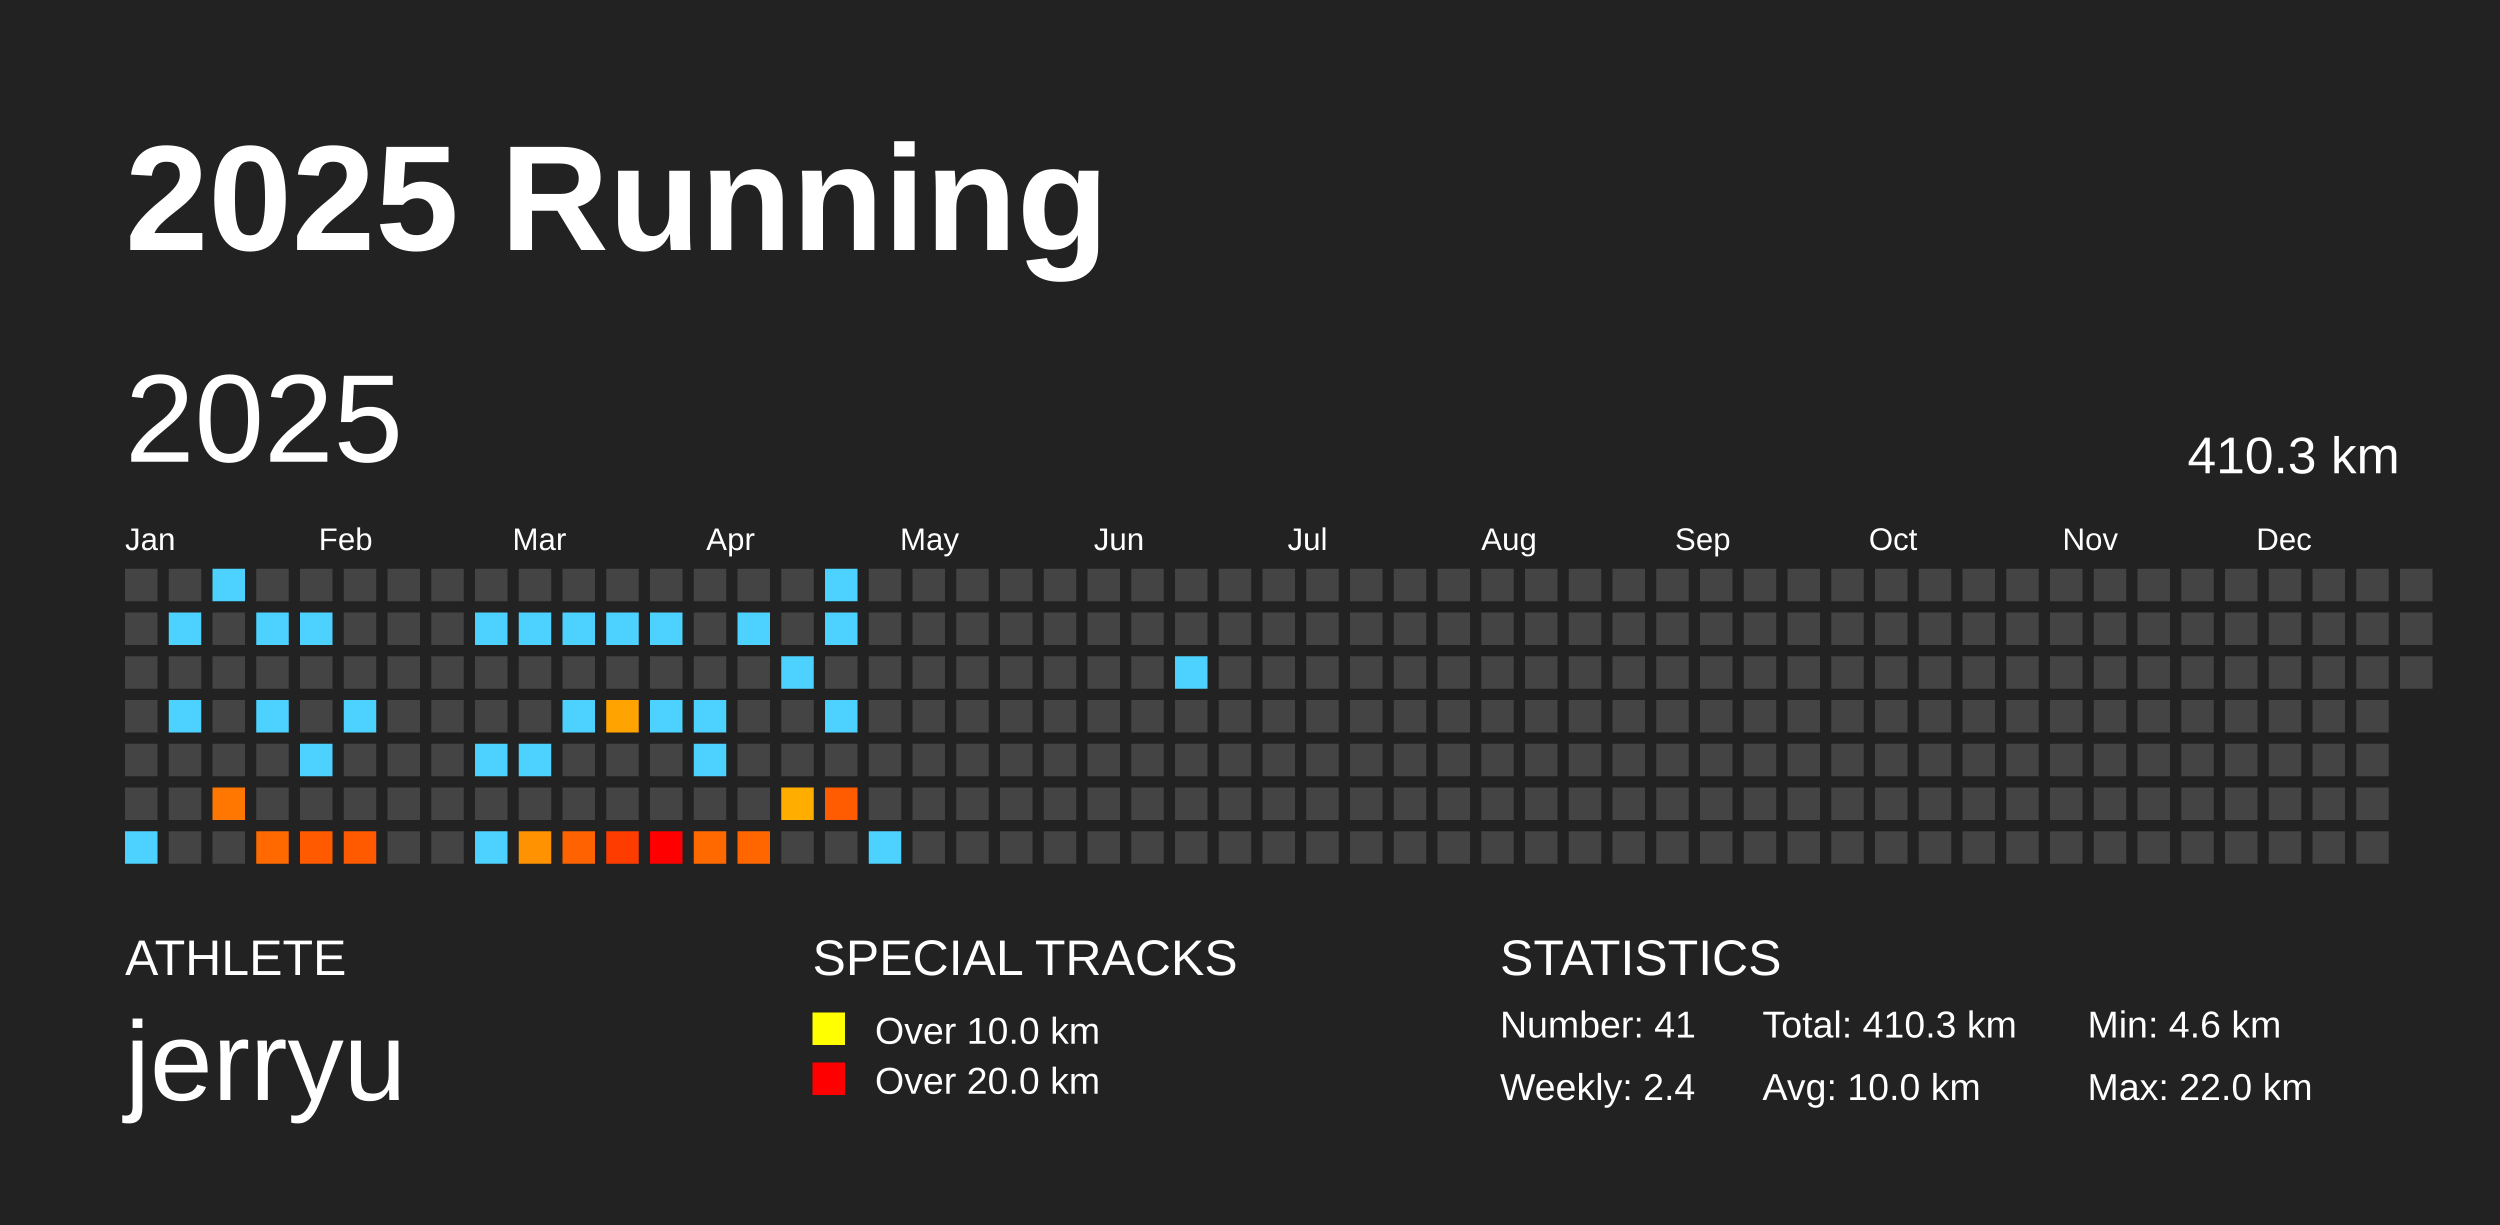
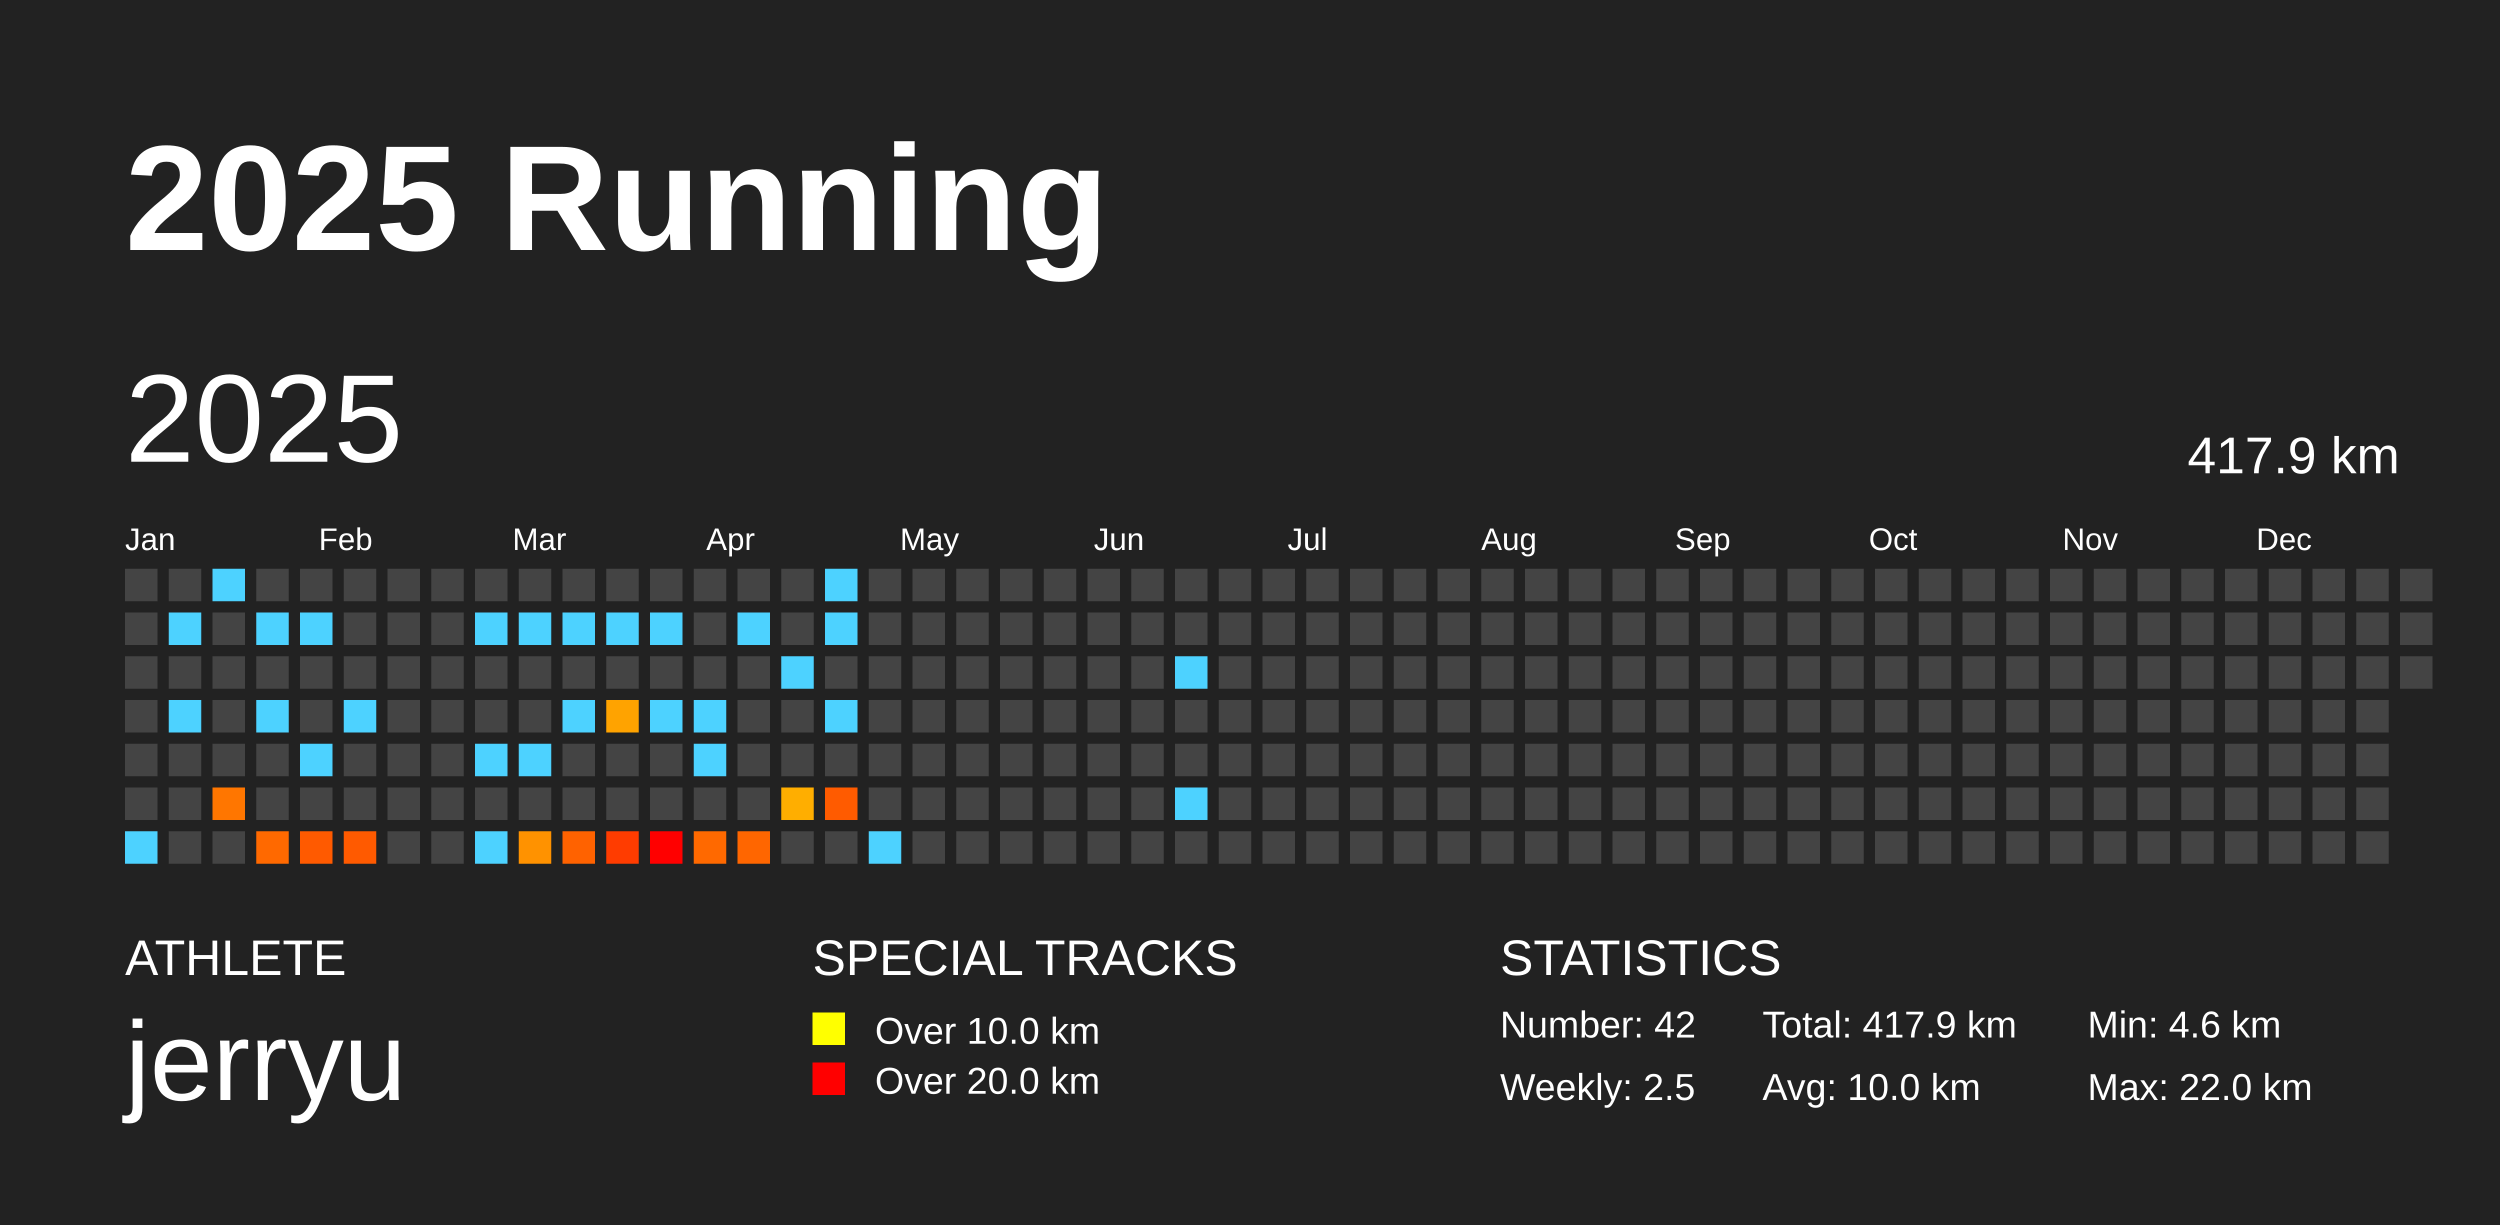
<svg xmlns="http://www.w3.org/2000/svg" baseProfile="full" height="98mm" version="1.1" viewBox="0,0,200,98" width="200mm">
  <defs />
  <rect fill="#222222" height="98" width="200" x="0" y="0" />
  <text fill="#FFFFFF" style="font-size:12px; font-family:Arial; font-weight:bold;" x="10" y="20">2025 Running</text>
  <text fill="#FFFFFF" style="font-size:4px; font-family:Arial" x="10" y="78">ATHLETE</text>
  <text fill="#FFFFFF" style="font-size:9px; font-family:Arial" x="10" y="88">jerryu</text>
  <text fill="#FFFFFF" style="font-size:4px; font-family:Arial" x="65" y="78">SPECIAL TRACKS</text>
  <rect fill="yellow" height="2.6" width="2.6" x="65" y="81" />
  <text fill="#FFFFFF" style="font-size:3px; font-family:Arial" x="70" y="83.5">Over 10.0 km</text>
  <rect fill="red" height="2.6" width="2.6" x="65" y="85" />
  <text fill="#FFFFFF" style="font-size:3px; font-family:Arial" x="70" y="87.5">Over 20.0 km</text>
  <text fill="#FFFFFF" style="font-size:4px; font-family:Arial" x="120" y="78">STATISTICS</text>
-   <text fill="#FFFFFF" style="font-size:3px; font-family:Arial" x="120" y="83">Number: 41</text>
-   <text fill="#FFFFFF" style="font-size:3px; font-family:Arial" x="120" y="88">Weekly: 2.4</text>
-   <text fill="#FFFFFF" style="font-size:3px; font-family:Arial" x="141" y="83">Total: 410.3 km</text>
+   <text fill="#FFFFFF" style="font-size:3px; font-family:Arial" x="120" y="83">Number: 42</text>
+   <text fill="#FFFFFF" style="font-size:3px; font-family:Arial" x="120" y="88">Weekly: 2.5</text>
+   <text fill="#FFFFFF" style="font-size:3px; font-family:Arial" x="141" y="83">Total: 417.9 km</text>
  <text fill="#FFFFFF" style="font-size:3px; font-family:Arial" x="141" y="88">Avg: 10.0 km</text>
  <text fill="#FFFFFF" style="font-size:3px; font-family:Arial" x="167" y="83">Min: 4.6 km</text>
  <text fill="#FFFFFF" style="font-size:3px; font-family:Arial" x="167" y="88">Max: 22.0 km</text>
  <text dominant-baseline="hanging" fill="#FFFFFF" style="font-size:10.0px; font-family:Arial;" x="10" y="30">2025</text>
-   <text dominant-baseline="hanging" fill="#FFFFFF" style="font-size:4.125px; font-family:Arial;" x="175" y="35">410.3 km</text>
+   <text dominant-baseline="hanging" fill="#FFFFFF" style="font-size:4.125px; font-family:Arial;" x="175" y="35">417.9 km</text>
  <text fill="#FFFFFF" style="font-size:2.5px; font-family:Arial" x="10.0" y="44">Jan</text>
  <text fill="#FFFFFF" style="font-size:2.5px; font-family:Arial" x="25.5" y="44">Feb</text>
  <text fill="#FFFFFF" style="font-size:2.5px; font-family:Arial" x="41.0" y="44">Mar</text>
  <text fill="#FFFFFF" style="font-size:2.5px; font-family:Arial" x="56.5" y="44">Apr</text>
  <text fill="#FFFFFF" style="font-size:2.5px; font-family:Arial" x="72.0" y="44">May</text>
  <text fill="#FFFFFF" style="font-size:2.5px; font-family:Arial" x="87.5" y="44">Jun</text>
  <text fill="#FFFFFF" style="font-size:2.5px; font-family:Arial" x="103.0" y="44">Jul</text>
  <text fill="#FFFFFF" style="font-size:2.5px; font-family:Arial" x="118.5" y="44">Aug</text>
  <text fill="#FFFFFF" style="font-size:2.5px; font-family:Arial" x="134.0" y="44">Sep</text>
  <text fill="#FFFFFF" style="font-size:2.5px; font-family:Arial" x="149.5" y="44">Oct</text>
  <text fill="#FFFFFF" style="font-size:2.5px; font-family:Arial" x="165.0" y="44">Nov</text>
  <text fill="#FFFFFF" style="font-size:2.5px; font-family:Arial" x="180.5" y="44">Dec</text>
  <rect fill="#444444" height="2.6" width="2.6" x="10.0" y="45.5" />
  <rect fill="#444444" height="2.6" width="2.6" x="10.0" y="49.0" />
  <rect fill="#444444" height="2.6" width="2.6" x="10.0" y="52.5" />
  <rect fill="#444444" height="2.6" width="2.6" x="10.0" y="56.0" />
  <rect fill="#444444" height="2.6" width="2.6" x="10.0" y="59.5" />
  <rect fill="#444444" height="2.6" width="2.6" x="10.0" y="63.0" />
  <rect fill="#4dd2ff" height="2.6" width="2.6" x="10.0" y="66.5" />
  <rect fill="#444444" height="2.6" width="2.6" x="13.5" y="45.5" />
  <rect fill="#4dd2ff" height="2.6" width="2.6" x="13.5" y="49.0" />
  <rect fill="#444444" height="2.6" width="2.6" x="13.5" y="52.5" />
  <rect fill="#4dd2ff" height="2.6" width="2.6" x="13.5" y="56.0" />
  <rect fill="#444444" height="2.6" width="2.6" x="13.5" y="59.5" />
  <rect fill="#444444" height="2.6" width="2.6" x="13.5" y="63.0" />
  <rect fill="#444444" height="2.6" width="2.6" x="13.5" y="66.5" />
  <rect fill="#4dd2ff" height="2.6" width="2.6" x="17.0" y="45.5" />
  <rect fill="#444444" height="2.6" width="2.6" x="17.0" y="49.0" />
  <rect fill="#444444" height="2.6" width="2.6" x="17.0" y="52.5" />
  <rect fill="#444444" height="2.6" width="2.6" x="17.0" y="56.0" />
  <rect fill="#444444" height="2.6" width="2.6" x="17.0" y="59.5" />
  <rect fill="#ff7600" height="2.6" width="2.6" x="17.0" y="63.0" />
  <rect fill="#444444" height="2.6" width="2.6" x="17.0" y="66.5" />
  <rect fill="#444444" height="2.6" width="2.6" x="20.5" y="45.5" />
  <rect fill="#4dd2ff" height="2.6" width="2.6" x="20.5" y="49.0" />
  <rect fill="#444444" height="2.6" width="2.6" x="20.5" y="52.5" />
  <rect fill="#4dd2ff" height="2.6" width="2.6" x="20.5" y="56.0" />
  <rect fill="#444444" height="2.6" width="2.6" x="20.5" y="59.5" />
  <rect fill="#444444" height="2.6" width="2.6" x="20.5" y="63.0" />
  <rect fill="#ff6900" height="2.6" width="2.6" x="20.5" y="66.5" />
  <rect fill="#444444" height="2.6" width="2.6" x="24.0" y="45.5" />
  <rect fill="#4dd2ff" height="2.6" width="2.6" x="24.0" y="49.0" />
  <rect fill="#444444" height="2.6" width="2.6" x="24.0" y="52.5" />
  <rect fill="#444444" height="2.6" width="2.6" x="24.0" y="56.0" />
  <rect fill="#4dd2ff" height="2.6" width="2.6" x="24.0" y="59.5" />
  <rect fill="#444444" height="2.6" width="2.6" x="24.0" y="63.0" />
  <rect fill="#ff5a00" height="2.6" width="2.6" x="24.0" y="66.5" />
  <rect fill="#444444" height="2.6" width="2.6" x="27.5" y="45.5" />
  <rect fill="#444444" height="2.6" width="2.6" x="27.5" y="49.0" />
  <rect fill="#444444" height="2.6" width="2.6" x="27.5" y="52.5" />
  <rect fill="#4dd2ff" height="2.6" width="2.6" x="27.5" y="56.0" />
  <rect fill="#444444" height="2.6" width="2.6" x="27.5" y="59.5" />
  <rect fill="#444444" height="2.6" width="2.6" x="27.5" y="63.0" />
  <rect fill="#ff5a00" height="2.6" width="2.6" x="27.5" y="66.5" />
  <rect fill="#444444" height="2.6" width="2.6" x="31.0" y="45.5" />
  <rect fill="#444444" height="2.6" width="2.6" x="31.0" y="49.0" />
  <rect fill="#444444" height="2.6" width="2.6" x="31.0" y="52.5" />
  <rect fill="#444444" height="2.6" width="2.6" x="31.0" y="56.0" />
  <rect fill="#444444" height="2.6" width="2.6" x="31.0" y="59.5" />
  <rect fill="#444444" height="2.6" width="2.6" x="31.0" y="63.0" />
  <rect fill="#444444" height="2.6" width="2.6" x="31.0" y="66.5" />
  <rect fill="#444444" height="2.6" width="2.6" x="34.5" y="45.5" />
  <rect fill="#444444" height="2.6" width="2.6" x="34.5" y="49.0" />
  <rect fill="#444444" height="2.6" width="2.6" x="34.5" y="52.5" />
  <rect fill="#444444" height="2.6" width="2.6" x="34.5" y="56.0" />
  <rect fill="#444444" height="2.6" width="2.6" x="34.5" y="59.5" />
  <rect fill="#444444" height="2.6" width="2.6" x="34.5" y="63.0" />
  <rect fill="#444444" height="2.6" width="2.6" x="34.5" y="66.5" />
  <rect fill="#444444" height="2.6" width="2.6" x="38.0" y="45.5" />
  <rect fill="#4dd2ff" height="2.6" width="2.6" x="38.0" y="49.0" />
  <rect fill="#444444" height="2.6" width="2.6" x="38.0" y="52.5" />
  <rect fill="#444444" height="2.6" width="2.6" x="38.0" y="56.0" />
  <rect fill="#4dd2ff" height="2.6" width="2.6" x="38.0" y="59.5" />
  <rect fill="#444444" height="2.6" width="2.6" x="38.0" y="63.0" />
  <rect fill="#4dd2ff" height="2.6" width="2.6" x="38.0" y="66.5" />
  <rect fill="#444444" height="2.6" width="2.6" x="41.5" y="45.5" />
  <rect fill="#4dd2ff" height="2.6" width="2.6" x="41.5" y="49.0" />
  <rect fill="#444444" height="2.6" width="2.6" x="41.5" y="52.5" />
  <rect fill="#444444" height="2.6" width="2.6" x="41.5" y="56.0" />
  <rect fill="#4dd2ff" height="2.6" width="2.6" x="41.5" y="59.5" />
  <rect fill="#444444" height="2.6" width="2.6" x="41.5" y="63.0" />
  <rect fill="#ff9200" height="2.6" width="2.6" x="41.5" y="66.5" />
  <rect fill="#444444" height="2.6" width="2.6" x="45.0" y="45.5" />
  <rect fill="#4dd2ff" height="2.6" width="2.6" x="45.0" y="49.0" />
  <rect fill="#444444" height="2.6" width="2.6" x="45.0" y="52.5" />
  <rect fill="#4dd2ff" height="2.6" width="2.6" x="45.0" y="56.0" />
  <rect fill="#444444" height="2.6" width="2.6" x="45.0" y="59.5" />
  <rect fill="#444444" height="2.6" width="2.6" x="45.0" y="63.0" />
  <rect fill="#ff6200" height="2.6" width="2.6" x="45.0" y="66.5" />
  <rect fill="#444444" height="2.6" width="2.6" x="48.5" y="45.5" />
  <rect fill="#4dd2ff" height="2.6" width="2.6" x="48.5" y="49.0" />
  <rect fill="#444444" height="2.6" width="2.6" x="48.5" y="52.5" />
  <rect fill="#ffa300" height="2.6" width="2.6" x="48.5" y="56.0" />
  <rect fill="#444444" height="2.6" width="2.6" x="48.5" y="59.5" />
  <rect fill="#444444" height="2.6" width="2.6" x="48.5" y="63.0" />
  <rect fill="#ff3c00" height="2.6" width="2.6" x="48.5" y="66.5" />
  <rect fill="#444444" height="2.6" width="2.6" x="52.0" y="45.5" />
  <rect fill="#4dd2ff" height="2.6" width="2.6" x="52.0" y="49.0" />
  <rect fill="#444444" height="2.6" width="2.6" x="52.0" y="52.5" />
  <rect fill="#4dd2ff" height="2.6" width="2.6" x="52.0" y="56.0" />
  <rect fill="#444444" height="2.6" width="2.6" x="52.0" y="59.5" />
  <rect fill="#444444" height="2.6" width="2.6" x="52.0" y="63.0" />
  <rect fill="red" height="2.6" width="2.6" x="52.0" y="66.5" />
  <rect fill="#444444" height="2.6" width="2.6" x="55.5" y="45.5" />
  <rect fill="#444444" height="2.6" width="2.6" x="55.5" y="49.0" />
  <rect fill="#444444" height="2.6" width="2.6" x="55.5" y="52.5" />
  <rect fill="#4dd2ff" height="2.6" width="2.6" x="55.5" y="56.0" />
  <rect fill="#4dd2ff" height="2.6" width="2.6" x="55.5" y="59.5" />
  <rect fill="#444444" height="2.6" width="2.6" x="55.5" y="63.0" />
  <rect fill="#ff6900" height="2.6" width="2.6" x="55.5" y="66.5" />
  <rect fill="#444444" height="2.6" width="2.6" x="59.0" y="45.5" />
  <rect fill="#4dd2ff" height="2.6" width="2.6" x="59.0" y="49.0" />
  <rect fill="#444444" height="2.6" width="2.6" x="59.0" y="52.5" />
  <rect fill="#444444" height="2.6" width="2.6" x="59.0" y="56.0" />
  <rect fill="#444444" height="2.6" width="2.6" x="59.0" y="59.5" />
  <rect fill="#444444" height="2.6" width="2.6" x="59.0" y="63.0" />
  <rect fill="#ff6600" height="2.6" width="2.6" x="59.0" y="66.5" />
  <rect fill="#444444" height="2.6" width="2.6" x="62.5" y="45.5" />
  <rect fill="#444444" height="2.6" width="2.6" x="62.5" y="49.0" />
  <rect fill="#4dd2ff" height="2.6" width="2.6" x="62.5" y="52.5" />
  <rect fill="#444444" height="2.6" width="2.6" x="62.5" y="56.0" />
  <rect fill="#444444" height="2.6" width="2.6" x="62.5" y="59.5" />
  <rect fill="#ffae00" height="2.6" width="2.6" x="62.5" y="63.0" />
  <rect fill="#444444" height="2.6" width="2.6" x="62.5" y="66.5" />
  <rect fill="#4dd2ff" height="2.6" width="2.6" x="66.0" y="45.5" />
  <rect fill="#4dd2ff" height="2.6" width="2.6" x="66.0" y="49.0" />
  <rect fill="#444444" height="2.6" width="2.6" x="66.0" y="52.5" />
  <rect fill="#4dd2ff" height="2.6" width="2.6" x="66.0" y="56.0" />
  <rect fill="#444444" height="2.6" width="2.6" x="66.0" y="59.5" />
  <rect fill="#ff5b00" height="2.6" width="2.6" x="66.0" y="63.0" />
  <rect fill="#444444" height="2.6" width="2.6" x="66.0" y="66.5" />
  <rect fill="#444444" height="2.6" width="2.6" x="69.5" y="45.5" />
  <rect fill="#444444" height="2.6" width="2.6" x="69.5" y="49.0" />
  <rect fill="#444444" height="2.6" width="2.6" x="69.5" y="52.5" />
  <rect fill="#444444" height="2.6" width="2.6" x="69.5" y="56.0" />
  <rect fill="#444444" height="2.6" width="2.6" x="69.5" y="59.5" />
  <rect fill="#444444" height="2.6" width="2.6" x="69.5" y="63.0" />
  <rect fill="#4dd2ff" height="2.6" width="2.6" x="69.5" y="66.5" />
  <rect fill="#444444" height="2.6" width="2.6" x="73.0" y="45.5" />
  <rect fill="#444444" height="2.6" width="2.6" x="73.0" y="49.0" />
  <rect fill="#444444" height="2.6" width="2.6" x="73.0" y="52.5" />
  <rect fill="#444444" height="2.6" width="2.6" x="73.0" y="56.0" />
  <rect fill="#444444" height="2.6" width="2.6" x="73.0" y="59.5" />
  <rect fill="#444444" height="2.6" width="2.6" x="73.0" y="63.0" />
  <rect fill="#444444" height="2.6" width="2.6" x="73.0" y="66.5" />
  <rect fill="#444444" height="2.6" width="2.6" x="76.5" y="45.5" />
  <rect fill="#444444" height="2.6" width="2.6" x="76.5" y="49.0" />
  <rect fill="#444444" height="2.6" width="2.6" x="76.5" y="52.5" />
  <rect fill="#444444" height="2.6" width="2.6" x="76.5" y="56.0" />
  <rect fill="#444444" height="2.6" width="2.6" x="76.5" y="59.5" />
  <rect fill="#444444" height="2.6" width="2.6" x="76.5" y="63.0" />
  <rect fill="#444444" height="2.6" width="2.6" x="76.5" y="66.5" />
  <rect fill="#444444" height="2.6" width="2.6" x="80.0" y="45.5" />
  <rect fill="#444444" height="2.6" width="2.6" x="80.0" y="49.0" />
  <rect fill="#444444" height="2.6" width="2.6" x="80.0" y="52.5" />
  <rect fill="#444444" height="2.6" width="2.6" x="80.0" y="56.0" />
  <rect fill="#444444" height="2.6" width="2.6" x="80.0" y="59.5" />
  <rect fill="#444444" height="2.6" width="2.6" x="80.0" y="63.0" />
  <rect fill="#444444" height="2.6" width="2.6" x="80.0" y="66.5" />
  <rect fill="#444444" height="2.6" width="2.6" x="83.5" y="45.5" />
  <rect fill="#444444" height="2.6" width="2.6" x="83.5" y="49.0" />
  <rect fill="#444444" height="2.6" width="2.6" x="83.5" y="52.5" />
  <rect fill="#444444" height="2.6" width="2.6" x="83.5" y="56.0" />
  <rect fill="#444444" height="2.6" width="2.6" x="83.5" y="59.5" />
  <rect fill="#444444" height="2.6" width="2.6" x="83.5" y="63.0" />
  <rect fill="#444444" height="2.6" width="2.6" x="83.5" y="66.5" />
  <rect fill="#444444" height="2.6" width="2.6" x="87.0" y="45.5" />
  <rect fill="#444444" height="2.6" width="2.6" x="87.0" y="49.0" />
  <rect fill="#444444" height="2.6" width="2.6" x="87.0" y="52.5" />
  <rect fill="#444444" height="2.6" width="2.6" x="87.0" y="56.0" />
  <rect fill="#444444" height="2.6" width="2.6" x="87.0" y="59.5" />
  <rect fill="#444444" height="2.6" width="2.6" x="87.0" y="63.0" />
  <rect fill="#444444" height="2.6" width="2.6" x="87.0" y="66.5" />
  <rect fill="#444444" height="2.6" width="2.6" x="90.5" y="45.5" />
  <rect fill="#444444" height="2.6" width="2.6" x="90.5" y="49.0" />
  <rect fill="#444444" height="2.6" width="2.6" x="90.5" y="52.5" />
  <rect fill="#444444" height="2.6" width="2.6" x="90.5" y="56.0" />
  <rect fill="#444444" height="2.6" width="2.6" x="90.5" y="59.5" />
  <rect fill="#444444" height="2.6" width="2.6" x="90.5" y="63.0" />
  <rect fill="#444444" height="2.6" width="2.6" x="90.5" y="66.5" />
  <rect fill="#444444" height="2.6" width="2.6" x="94.0" y="45.5" />
  <rect fill="#444444" height="2.6" width="2.6" x="94.0" y="49.0" />
  <rect fill="#4dd2ff" height="2.6" width="2.6" x="94.0" y="52.5" />
  <rect fill="#444444" height="2.6" width="2.6" x="94.0" y="56.0" />
  <rect fill="#444444" height="2.6" width="2.6" x="94.0" y="59.5" />
-   <rect fill="#444444" height="2.6" width="2.6" x="94.0" y="63.0" />
+   <rect fill="#4dd2ff" height="2.6" width="2.6" x="94.0" y="63.0" />
  <rect fill="#444444" height="2.6" width="2.6" x="94.0" y="66.5" />
  <rect fill="#444444" height="2.6" width="2.6" x="97.5" y="45.5" />
  <rect fill="#444444" height="2.6" width="2.6" x="97.5" y="49.0" />
  <rect fill="#444444" height="2.6" width="2.6" x="97.5" y="52.5" />
  <rect fill="#444444" height="2.6" width="2.6" x="97.5" y="56.0" />
  <rect fill="#444444" height="2.6" width="2.6" x="97.5" y="59.5" />
  <rect fill="#444444" height="2.6" width="2.6" x="97.5" y="63.0" />
  <rect fill="#444444" height="2.6" width="2.6" x="97.5" y="66.5" />
  <rect fill="#444444" height="2.6" width="2.6" x="101.0" y="45.5" />
  <rect fill="#444444" height="2.6" width="2.6" x="101.0" y="49.0" />
  <rect fill="#444444" height="2.6" width="2.6" x="101.0" y="52.5" />
  <rect fill="#444444" height="2.6" width="2.6" x="101.0" y="56.0" />
  <rect fill="#444444" height="2.6" width="2.6" x="101.0" y="59.5" />
  <rect fill="#444444" height="2.6" width="2.6" x="101.0" y="63.0" />
  <rect fill="#444444" height="2.6" width="2.6" x="101.0" y="66.5" />
  <rect fill="#444444" height="2.6" width="2.6" x="104.5" y="45.5" />
  <rect fill="#444444" height="2.6" width="2.6" x="104.5" y="49.0" />
  <rect fill="#444444" height="2.6" width="2.6" x="104.5" y="52.5" />
  <rect fill="#444444" height="2.6" width="2.6" x="104.5" y="56.0" />
  <rect fill="#444444" height="2.6" width="2.6" x="104.5" y="59.5" />
  <rect fill="#444444" height="2.6" width="2.6" x="104.5" y="63.0" />
  <rect fill="#444444" height="2.6" width="2.6" x="104.5" y="66.5" />
  <rect fill="#444444" height="2.6" width="2.6" x="108.0" y="45.5" />
  <rect fill="#444444" height="2.6" width="2.6" x="108.0" y="49.0" />
  <rect fill="#444444" height="2.6" width="2.6" x="108.0" y="52.5" />
  <rect fill="#444444" height="2.6" width="2.6" x="108.0" y="56.0" />
  <rect fill="#444444" height="2.6" width="2.6" x="108.0" y="59.5" />
  <rect fill="#444444" height="2.6" width="2.6" x="108.0" y="63.0" />
  <rect fill="#444444" height="2.6" width="2.6" x="108.0" y="66.5" />
  <rect fill="#444444" height="2.6" width="2.6" x="111.5" y="45.5" />
  <rect fill="#444444" height="2.6" width="2.6" x="111.5" y="49.0" />
  <rect fill="#444444" height="2.6" width="2.6" x="111.5" y="52.5" />
  <rect fill="#444444" height="2.6" width="2.6" x="111.5" y="56.0" />
  <rect fill="#444444" height="2.6" width="2.6" x="111.5" y="59.5" />
  <rect fill="#444444" height="2.6" width="2.6" x="111.5" y="63.0" />
  <rect fill="#444444" height="2.6" width="2.6" x="111.5" y="66.5" />
  <rect fill="#444444" height="2.6" width="2.6" x="115.0" y="45.5" />
  <rect fill="#444444" height="2.6" width="2.6" x="115.0" y="49.0" />
  <rect fill="#444444" height="2.6" width="2.6" x="115.0" y="52.5" />
  <rect fill="#444444" height="2.6" width="2.6" x="115.0" y="56.0" />
  <rect fill="#444444" height="2.6" width="2.6" x="115.0" y="59.5" />
  <rect fill="#444444" height="2.6" width="2.6" x="115.0" y="63.0" />
  <rect fill="#444444" height="2.6" width="2.6" x="115.0" y="66.5" />
  <rect fill="#444444" height="2.6" width="2.6" x="118.5" y="45.5" />
  <rect fill="#444444" height="2.6" width="2.6" x="118.5" y="49.0" />
  <rect fill="#444444" height="2.6" width="2.6" x="118.5" y="52.5" />
  <rect fill="#444444" height="2.6" width="2.6" x="118.5" y="56.0" />
  <rect fill="#444444" height="2.6" width="2.6" x="118.5" y="59.5" />
  <rect fill="#444444" height="2.6" width="2.6" x="118.5" y="63.0" />
  <rect fill="#444444" height="2.6" width="2.6" x="118.5" y="66.5" />
  <rect fill="#444444" height="2.6" width="2.6" x="122.0" y="45.5" />
  <rect fill="#444444" height="2.6" width="2.6" x="122.0" y="49.0" />
  <rect fill="#444444" height="2.6" width="2.6" x="122.0" y="52.5" />
  <rect fill="#444444" height="2.6" width="2.6" x="122.0" y="56.0" />
  <rect fill="#444444" height="2.6" width="2.6" x="122.0" y="59.5" />
  <rect fill="#444444" height="2.6" width="2.6" x="122.0" y="63.0" />
  <rect fill="#444444" height="2.6" width="2.6" x="122.0" y="66.5" />
  <rect fill="#444444" height="2.6" width="2.6" x="125.5" y="45.5" />
  <rect fill="#444444" height="2.6" width="2.6" x="125.5" y="49.0" />
  <rect fill="#444444" height="2.6" width="2.6" x="125.5" y="52.5" />
  <rect fill="#444444" height="2.6" width="2.6" x="125.5" y="56.0" />
  <rect fill="#444444" height="2.6" width="2.6" x="125.5" y="59.5" />
  <rect fill="#444444" height="2.6" width="2.6" x="125.5" y="63.0" />
  <rect fill="#444444" height="2.6" width="2.6" x="125.5" y="66.5" />
  <rect fill="#444444" height="2.6" width="2.6" x="129.0" y="45.5" />
  <rect fill="#444444" height="2.6" width="2.6" x="129.0" y="49.0" />
  <rect fill="#444444" height="2.6" width="2.6" x="129.0" y="52.5" />
  <rect fill="#444444" height="2.6" width="2.6" x="129.0" y="56.0" />
  <rect fill="#444444" height="2.6" width="2.6" x="129.0" y="59.5" />
  <rect fill="#444444" height="2.6" width="2.6" x="129.0" y="63.0" />
  <rect fill="#444444" height="2.6" width="2.6" x="129.0" y="66.5" />
  <rect fill="#444444" height="2.6" width="2.6" x="132.5" y="45.5" />
  <rect fill="#444444" height="2.6" width="2.6" x="132.5" y="49.0" />
  <rect fill="#444444" height="2.6" width="2.6" x="132.5" y="52.5" />
  <rect fill="#444444" height="2.6" width="2.6" x="132.5" y="56.0" />
  <rect fill="#444444" height="2.6" width="2.6" x="132.5" y="59.5" />
  <rect fill="#444444" height="2.6" width="2.6" x="132.5" y="63.0" />
  <rect fill="#444444" height="2.6" width="2.6" x="132.5" y="66.5" />
  <rect fill="#444444" height="2.6" width="2.6" x="136.0" y="45.5" />
  <rect fill="#444444" height="2.6" width="2.6" x="136.0" y="49.0" />
  <rect fill="#444444" height="2.6" width="2.6" x="136.0" y="52.5" />
  <rect fill="#444444" height="2.6" width="2.6" x="136.0" y="56.0" />
  <rect fill="#444444" height="2.6" width="2.6" x="136.0" y="59.5" />
  <rect fill="#444444" height="2.6" width="2.6" x="136.0" y="63.0" />
  <rect fill="#444444" height="2.6" width="2.6" x="136.0" y="66.5" />
  <rect fill="#444444" height="2.6" width="2.6" x="139.5" y="45.5" />
  <rect fill="#444444" height="2.6" width="2.6" x="139.5" y="49.0" />
  <rect fill="#444444" height="2.6" width="2.6" x="139.5" y="52.5" />
  <rect fill="#444444" height="2.6" width="2.6" x="139.5" y="56.0" />
  <rect fill="#444444" height="2.6" width="2.6" x="139.5" y="59.5" />
  <rect fill="#444444" height="2.6" width="2.6" x="139.5" y="63.0" />
  <rect fill="#444444" height="2.6" width="2.6" x="139.5" y="66.5" />
  <rect fill="#444444" height="2.6" width="2.6" x="143.0" y="45.5" />
  <rect fill="#444444" height="2.6" width="2.6" x="143.0" y="49.0" />
  <rect fill="#444444" height="2.6" width="2.6" x="143.0" y="52.5" />
  <rect fill="#444444" height="2.6" width="2.6" x="143.0" y="56.0" />
  <rect fill="#444444" height="2.6" width="2.6" x="143.0" y="59.5" />
  <rect fill="#444444" height="2.6" width="2.6" x="143.0" y="63.0" />
  <rect fill="#444444" height="2.6" width="2.6" x="143.0" y="66.5" />
  <rect fill="#444444" height="2.6" width="2.6" x="146.5" y="45.5" />
  <rect fill="#444444" height="2.6" width="2.6" x="146.5" y="49.0" />
  <rect fill="#444444" height="2.6" width="2.6" x="146.5" y="52.5" />
  <rect fill="#444444" height="2.6" width="2.6" x="146.5" y="56.0" />
  <rect fill="#444444" height="2.6" width="2.6" x="146.5" y="59.5" />
  <rect fill="#444444" height="2.6" width="2.6" x="146.5" y="63.0" />
  <rect fill="#444444" height="2.6" width="2.6" x="146.5" y="66.5" />
  <rect fill="#444444" height="2.6" width="2.6" x="150.0" y="45.5" />
  <rect fill="#444444" height="2.6" width="2.6" x="150.0" y="49.0" />
  <rect fill="#444444" height="2.6" width="2.6" x="150.0" y="52.5" />
  <rect fill="#444444" height="2.6" width="2.6" x="150.0" y="56.0" />
  <rect fill="#444444" height="2.6" width="2.6" x="150.0" y="59.5" />
  <rect fill="#444444" height="2.6" width="2.6" x="150.0" y="63.0" />
  <rect fill="#444444" height="2.6" width="2.6" x="150.0" y="66.5" />
  <rect fill="#444444" height="2.6" width="2.6" x="153.5" y="45.5" />
  <rect fill="#444444" height="2.6" width="2.6" x="153.5" y="49.0" />
  <rect fill="#444444" height="2.6" width="2.6" x="153.5" y="52.5" />
  <rect fill="#444444" height="2.6" width="2.6" x="153.5" y="56.0" />
  <rect fill="#444444" height="2.6" width="2.6" x="153.5" y="59.5" />
  <rect fill="#444444" height="2.6" width="2.6" x="153.5" y="63.0" />
  <rect fill="#444444" height="2.6" width="2.6" x="153.5" y="66.5" />
  <rect fill="#444444" height="2.6" width="2.6" x="157.0" y="45.5" />
  <rect fill="#444444" height="2.6" width="2.6" x="157.0" y="49.0" />
  <rect fill="#444444" height="2.6" width="2.6" x="157.0" y="52.5" />
  <rect fill="#444444" height="2.6" width="2.6" x="157.0" y="56.0" />
  <rect fill="#444444" height="2.6" width="2.6" x="157.0" y="59.5" />
  <rect fill="#444444" height="2.6" width="2.6" x="157.0" y="63.0" />
  <rect fill="#444444" height="2.6" width="2.6" x="157.0" y="66.5" />
  <rect fill="#444444" height="2.6" width="2.6" x="160.5" y="45.5" />
  <rect fill="#444444" height="2.6" width="2.6" x="160.5" y="49.0" />
  <rect fill="#444444" height="2.6" width="2.6" x="160.5" y="52.5" />
  <rect fill="#444444" height="2.6" width="2.6" x="160.5" y="56.0" />
  <rect fill="#444444" height="2.6" width="2.6" x="160.5" y="59.5" />
  <rect fill="#444444" height="2.6" width="2.6" x="160.5" y="63.0" />
  <rect fill="#444444" height="2.6" width="2.6" x="160.5" y="66.5" />
  <rect fill="#444444" height="2.6" width="2.6" x="164.0" y="45.5" />
  <rect fill="#444444" height="2.6" width="2.6" x="164.0" y="49.0" />
  <rect fill="#444444" height="2.6" width="2.6" x="164.0" y="52.5" />
  <rect fill="#444444" height="2.6" width="2.6" x="164.0" y="56.0" />
  <rect fill="#444444" height="2.6" width="2.6" x="164.0" y="59.5" />
  <rect fill="#444444" height="2.6" width="2.6" x="164.0" y="63.0" />
  <rect fill="#444444" height="2.6" width="2.6" x="164.0" y="66.5" />
  <rect fill="#444444" height="2.6" width="2.6" x="167.5" y="45.5" />
  <rect fill="#444444" height="2.6" width="2.6" x="167.5" y="49.0" />
  <rect fill="#444444" height="2.6" width="2.6" x="167.5" y="52.5" />
  <rect fill="#444444" height="2.6" width="2.6" x="167.5" y="56.0" />
  <rect fill="#444444" height="2.6" width="2.6" x="167.5" y="59.5" />
  <rect fill="#444444" height="2.6" width="2.6" x="167.5" y="63.0" />
  <rect fill="#444444" height="2.6" width="2.6" x="167.5" y="66.5" />
  <rect fill="#444444" height="2.6" width="2.6" x="171.0" y="45.5" />
  <rect fill="#444444" height="2.6" width="2.6" x="171.0" y="49.0" />
  <rect fill="#444444" height="2.6" width="2.6" x="171.0" y="52.5" />
  <rect fill="#444444" height="2.6" width="2.6" x="171.0" y="56.0" />
  <rect fill="#444444" height="2.6" width="2.6" x="171.0" y="59.5" />
  <rect fill="#444444" height="2.6" width="2.6" x="171.0" y="63.0" />
  <rect fill="#444444" height="2.6" width="2.6" x="171.0" y="66.5" />
  <rect fill="#444444" height="2.6" width="2.6" x="174.5" y="45.5" />
  <rect fill="#444444" height="2.6" width="2.6" x="174.5" y="49.0" />
  <rect fill="#444444" height="2.6" width="2.6" x="174.5" y="52.5" />
  <rect fill="#444444" height="2.6" width="2.6" x="174.5" y="56.0" />
  <rect fill="#444444" height="2.6" width="2.6" x="174.5" y="59.5" />
  <rect fill="#444444" height="2.6" width="2.6" x="174.5" y="63.0" />
  <rect fill="#444444" height="2.6" width="2.6" x="174.5" y="66.5" />
  <rect fill="#444444" height="2.6" width="2.6" x="178.0" y="45.5" />
  <rect fill="#444444" height="2.6" width="2.6" x="178.0" y="49.0" />
  <rect fill="#444444" height="2.6" width="2.6" x="178.0" y="52.5" />
  <rect fill="#444444" height="2.6" width="2.6" x="178.0" y="56.0" />
  <rect fill="#444444" height="2.6" width="2.6" x="178.0" y="59.5" />
  <rect fill="#444444" height="2.6" width="2.6" x="178.0" y="63.0" />
  <rect fill="#444444" height="2.6" width="2.6" x="178.0" y="66.5" />
  <rect fill="#444444" height="2.6" width="2.6" x="181.5" y="45.5" />
  <rect fill="#444444" height="2.6" width="2.6" x="181.5" y="49.0" />
  <rect fill="#444444" height="2.6" width="2.6" x="181.5" y="52.5" />
  <rect fill="#444444" height="2.6" width="2.6" x="181.5" y="56.0" />
  <rect fill="#444444" height="2.6" width="2.6" x="181.5" y="59.5" />
  <rect fill="#444444" height="2.6" width="2.6" x="181.5" y="63.0" />
  <rect fill="#444444" height="2.6" width="2.6" x="181.5" y="66.5" />
  <rect fill="#444444" height="2.6" width="2.6" x="185.0" y="45.5" />
  <rect fill="#444444" height="2.6" width="2.6" x="185.0" y="49.0" />
  <rect fill="#444444" height="2.6" width="2.6" x="185.0" y="52.5" />
  <rect fill="#444444" height="2.6" width="2.6" x="185.0" y="56.0" />
  <rect fill="#444444" height="2.6" width="2.6" x="185.0" y="59.5" />
  <rect fill="#444444" height="2.6" width="2.6" x="185.0" y="63.0" />
  <rect fill="#444444" height="2.6" width="2.6" x="185.0" y="66.5" />
  <rect fill="#444444" height="2.6" width="2.6" x="188.5" y="45.5" />
  <rect fill="#444444" height="2.6" width="2.6" x="188.5" y="49.0" />
  <rect fill="#444444" height="2.6" width="2.6" x="188.5" y="52.5" />
  <rect fill="#444444" height="2.6" width="2.6" x="188.5" y="56.0" />
  <rect fill="#444444" height="2.6" width="2.6" x="188.5" y="59.5" />
  <rect fill="#444444" height="2.6" width="2.6" x="188.5" y="63.0" />
  <rect fill="#444444" height="2.6" width="2.6" x="188.5" y="66.5" />
  <rect fill="#444444" height="2.6" width="2.6" x="192.0" y="45.5" />
  <rect fill="#444444" height="2.6" width="2.6" x="192.0" y="49.0" />
  <rect fill="#444444" height="2.6" width="2.6" x="192.0" y="52.5" />
</svg>
